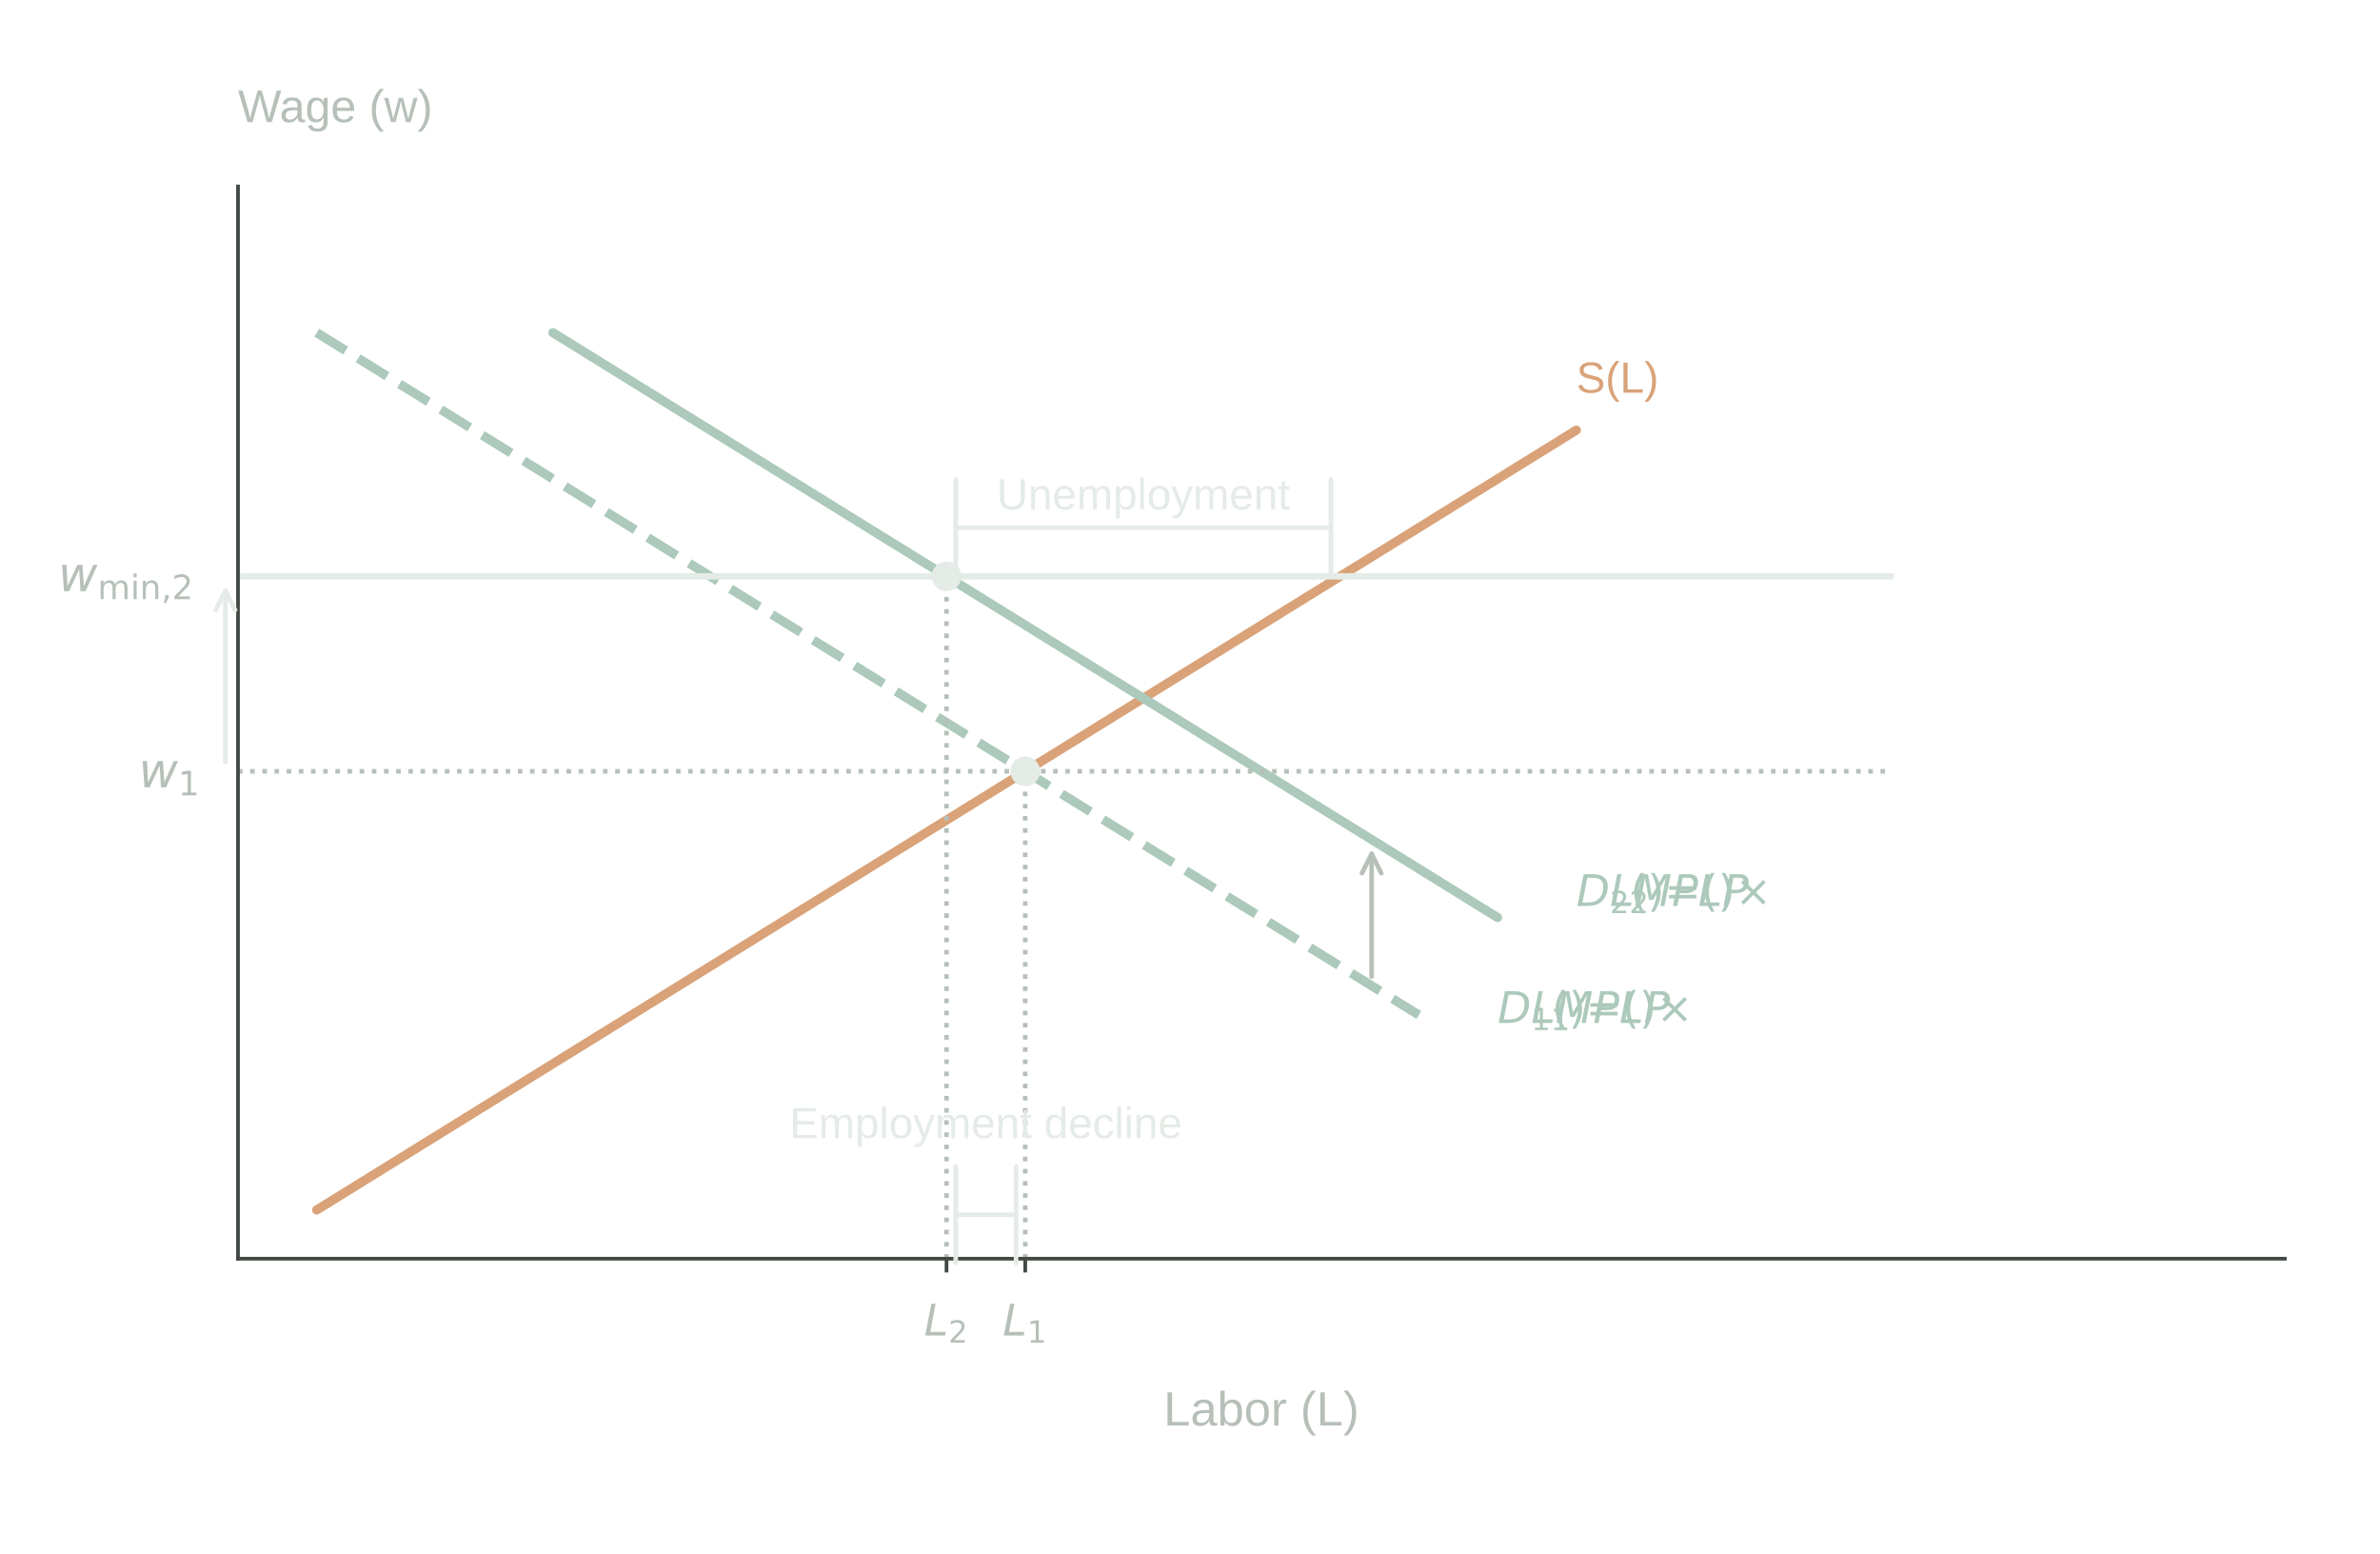
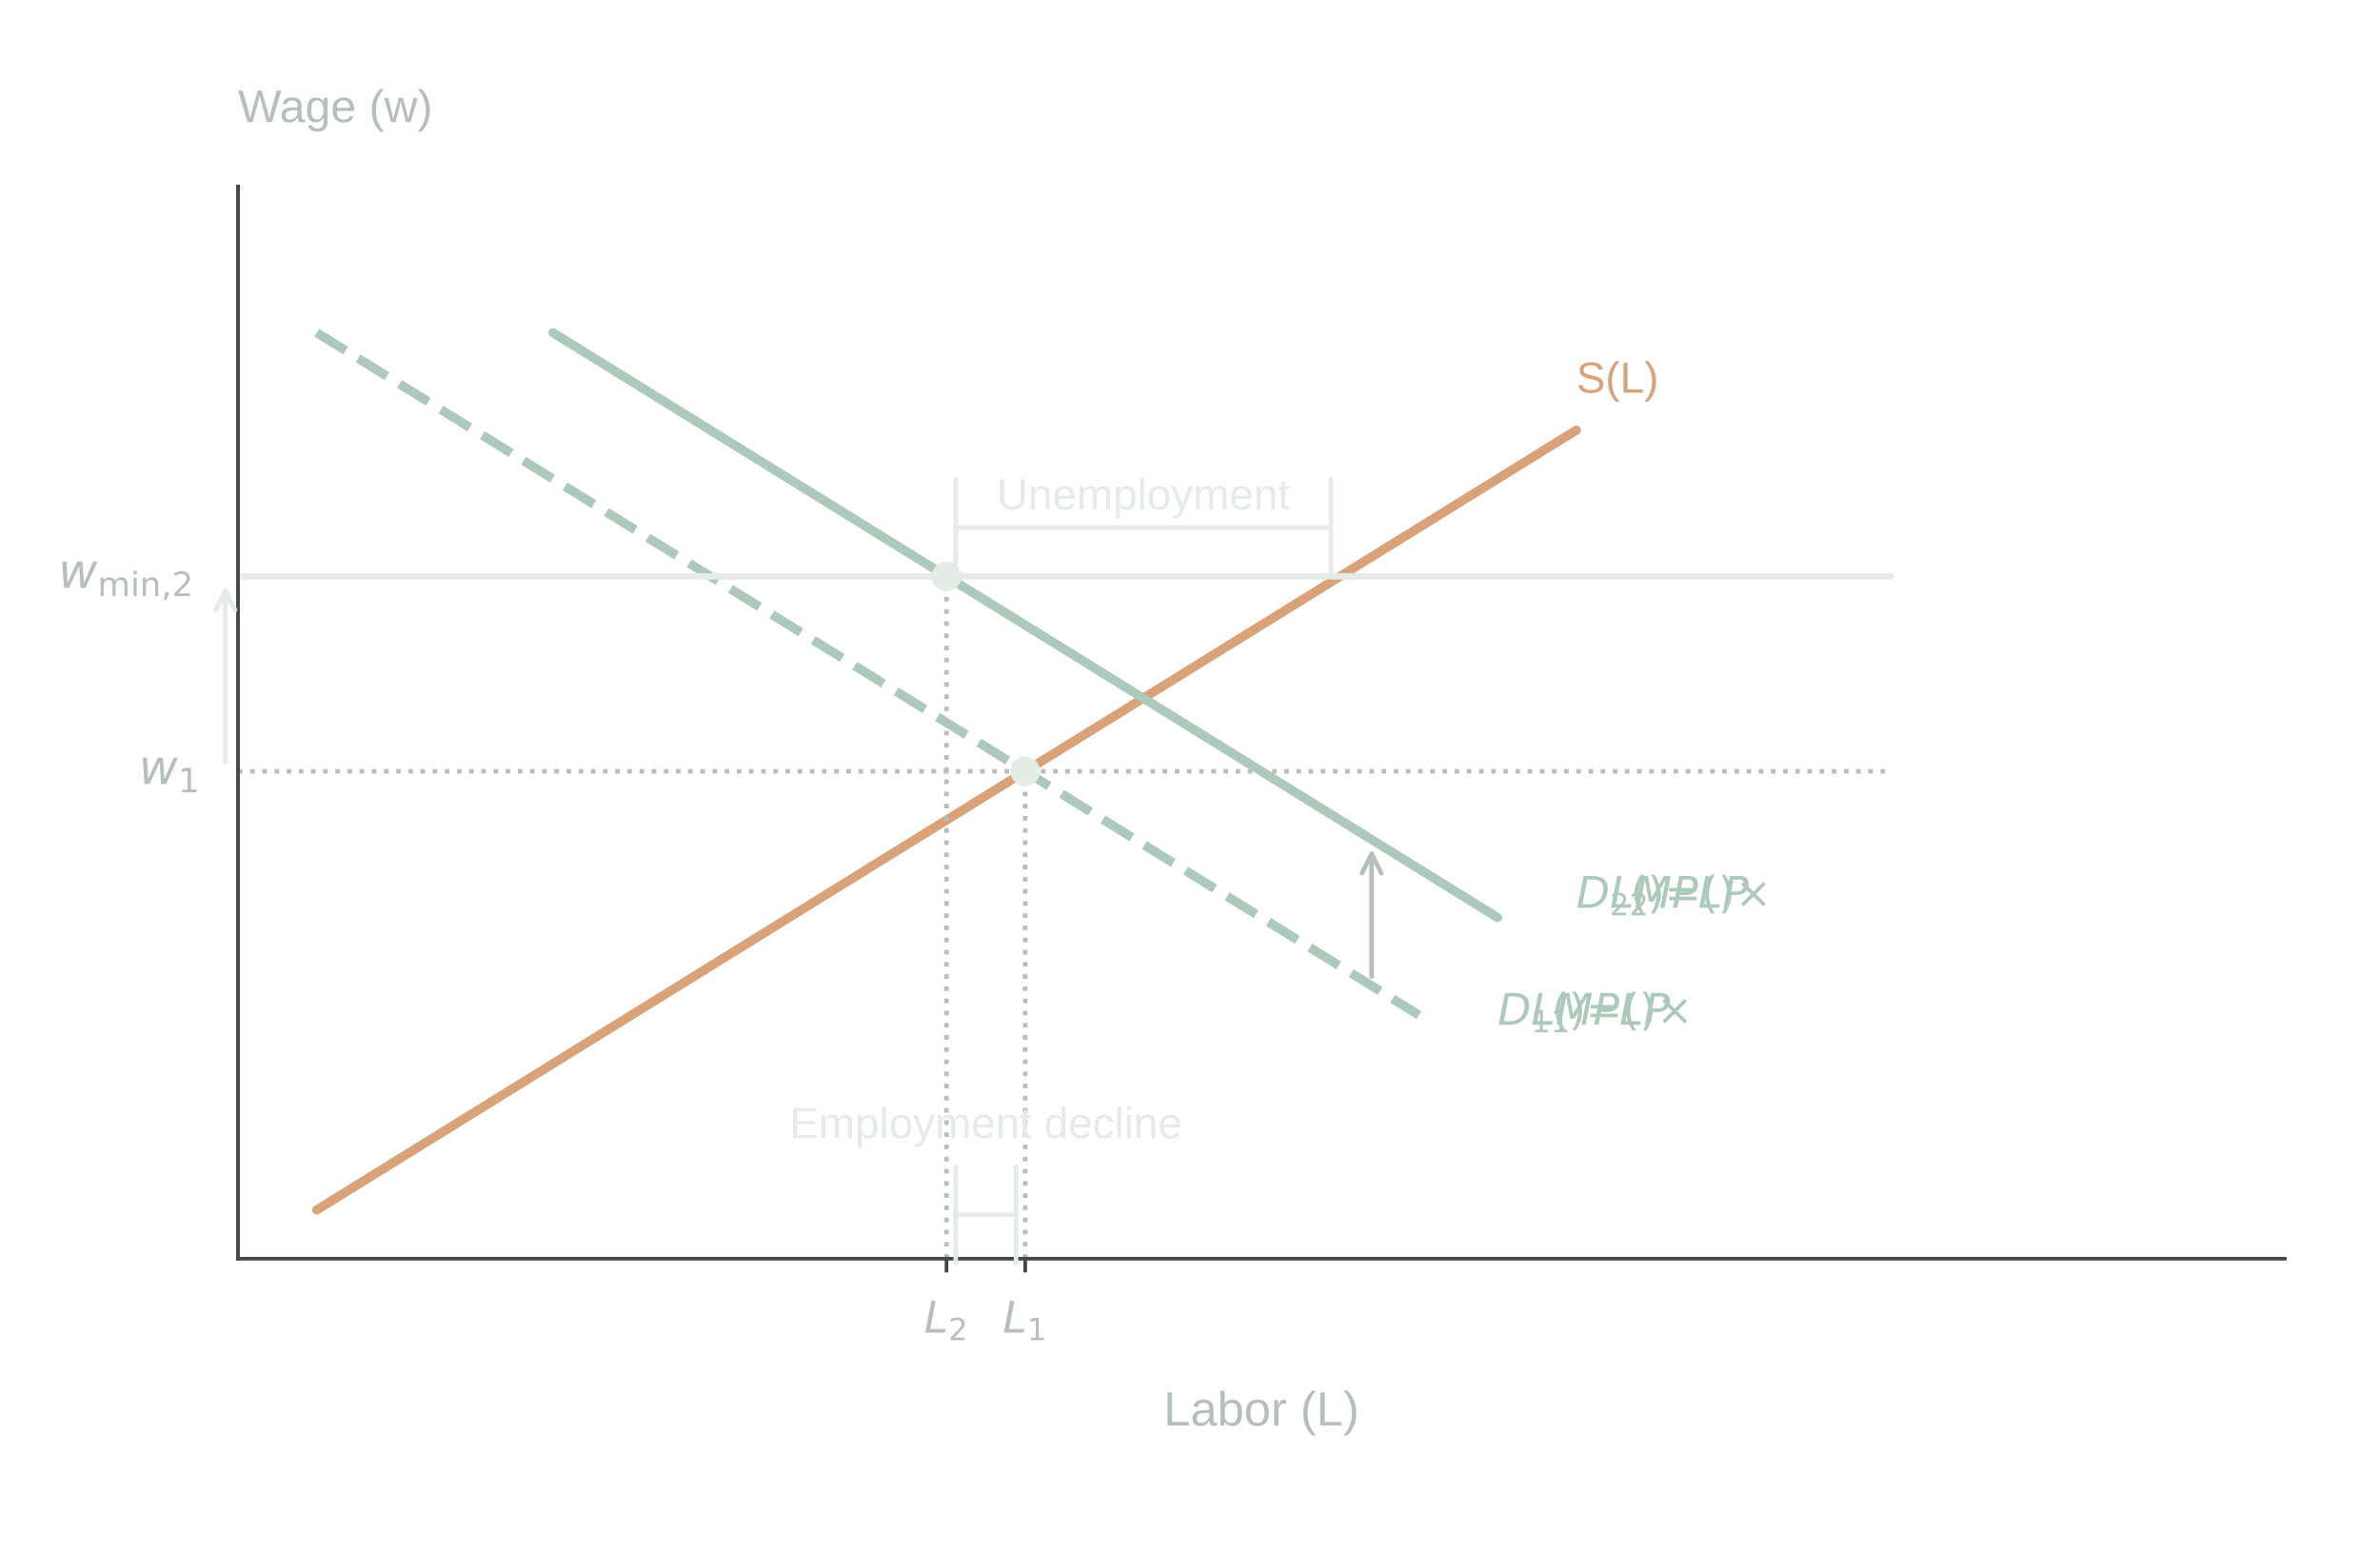
<svg xmlns="http://www.w3.org/2000/svg" xmlns:xlink="http://www.w3.org/1999/xlink" width="518.4pt" height="338.4pt" viewBox="0 0 518.4 338.4" version="1.1">
  <defs>
    <style type="text/css">*{stroke-linejoin: round; stroke-linecap: butt}</style>
  </defs>
  <g id="figure_1">
    <g id="patch_1">
      <path d="M 0 338.4  L 518.4 338.4  L 518.4 0  L 0 0  L 0 338.4  z " style="fill: none; opacity: 0" />
    </g>
    <g id="axes_1">
      <g id="patch_2">
        <path d="M 51.84 274.104  L 497.664 274.104  L 497.664 40.608  L 51.84 40.608  L 51.84 274.104  z " style="fill: none; opacity: 0" />
      </g>
      <g id="matplotlib.axis_1">
        <g id="xtick_1">
          <g id="line2d_1">
            <defs>
-               <path id="m1222711f80" d="M 0 0  L 0 3  " style="stroke: #414942; stroke-width: 0.8" />
+               <path id="m6da2192b25" d="M 0 0  L 0 3  " style="stroke: #414942; stroke-width: 0.8" />
            </defs>
            <g>
-               <use xlink:href="#m1222711f80" x="206.164" y="274.104" style="fill: #414942; stroke: #414942; stroke-width: 0.8" />
+               <use xlink:href="#m6da2192b25" x="206.164" y="274.104" style="fill: #414942; stroke: #414942; stroke-width: 0.8" />
            </g>
          </g>
          <g id="text_1">
            <g style="fill: #b6c0b8" transform="translate(201.2712 290.9039)">
              <text>
-                 <tspan style="font: oblique 9.5px 'DejaVu Sans'" x="0" y="-0.078">L</tspan>
-                 <tspan style="font: 6.65px 'DejaVu Sans'" x="5.293" y="1.483">2</tspan>
+                 <tspan style="font: oblique 9.5px 'DejaVu Sans'" x="0" y="-0.703">L</tspan>
+                 <tspan style="font: 6.65px 'DejaVu Sans'" x="5.293" y="0.938">2</tspan>
              </text>
            </g>
          </g>
        </g>
        <g id="xtick_2">
          <g id="line2d_2">
            <g>
-               <use xlink:href="#m1222711f80" x="223.311" y="274.104" style="fill: #414942; stroke: #414942; stroke-width: 0.8" />
+               <use xlink:href="#m6da2192b25" x="223.311" y="274.104" style="fill: #414942; stroke: #414942; stroke-width: 0.8" />
            </g>
          </g>
          <g id="text_2">
            <g style="fill: #b6c0b8" transform="translate(218.4183 290.9039)">
              <text>
-                 <tspan style="font: oblique 9.5px 'DejaVu Sans'" x="0" y="-0.078">L</tspan>
-                 <tspan style="font: 6.65px 'DejaVu Sans'" x="5.293" y="1.483">1</tspan>
+                 <tspan style="font: oblique 9.5px 'DejaVu Sans'" x="0" y="-0.703">L</tspan>
+                 <tspan style="font: 6.65px 'DejaVu Sans'" x="5.293" y="0.938">1</tspan>
              </text>
            </g>
          </g>
        </g>
        <g id="text_3">
-           <text style="fill: #b6c0b8; font: 10.5px 'Arial'; text-anchor: middle" x="274.752" y="310.436" transform="rotate(-0, 274.752, 310.4357)">Labor (L)</text>
+           <text style="fill: #b6c0b8; font: 10.5px 'Arial'; text-anchor: middle" x="274.752" y="310.436" transform="rotate(-0 274.752 310.4357)">Labor (L)</text>
        </g>
      </g>
      <g id="matplotlib.axis_2">
        <g id="ytick_1">
          <g id="line2d_3" />
          <g id="text_4">
            <g style="fill: #b6c0b8" transform="translate(30.19 171.7273)">
              <text>
-                 <tspan style="font: oblique 10.5px 'DejaVu Sans'" x="0" y="-0.25">w</tspan>
-                 <tspan style="font: 7.35px 'DejaVu Sans'" x="8.588" y="1.475">1</tspan>
+                 <tspan style="font: oblique 10.5px 'DejaVu Sans'" x="0" y="-0.984">w</tspan>
+                 <tspan style="font: 7.35px 'DejaVu Sans'" x="8.588" y="0.82">1</tspan>
              </text>
            </g>
          </g>
        </g>
        <g id="ytick_2">
          <g id="line2d_4" />
          <g id="text_5">
            <g style="fill: #b6c0b8" transform="translate(12.655 129.0044)">
              <text>
-                 <tspan style="font: oblique 10.5px 'DejaVu Sans'" x="0" y="-0.25">w</tspan>
-                 <tspan style="font: 7.35px 'DejaVu Sans'" x="8.588 15.747 17.79 22.448 26.216" y="1.475">min,2</tspan>
+                 <tspan style="font: oblique 10.5px 'DejaVu Sans'" x="0" y="-0.984">w</tspan>
+                 <tspan style="font: 7.35px 'DejaVu Sans'" x="8.588 15.747 17.79 22.448 26.216" y="0.82">min,2</tspan>
              </text>
            </g>
          </g>
        </g>
      </g>
      <g id="line2d_5">
-         <path d="M 68.987 72.448  L 309.046 221.037  " clip-path="url(#p9f1c7dbbe2)" style="fill: none; stroke-dasharray: 7.4,3.2; stroke-dashoffset: 0; stroke: #acc9bb; stroke-width: 2" />
+         <path d="M 68.987 72.448  L 309.046 221.037  " clip-path="url(#p77ebd19613)" style="fill: none; stroke-dasharray: 7.4,3.2; stroke-dashoffset: 0; stroke: #acc9bb; stroke-width: 2" />
      </g>
      <g id="line2d_6">
-         <path d="M 68.987 263.491  L 343.34 93.675  " clip-path="url(#p9f1c7dbbe2)" style="fill: none; stroke: #d9a278; stroke-width: 2; stroke-linecap: round" />
+         <path d="M 68.987 263.491  L 343.34 93.675  " clip-path="url(#p77ebd19613)" style="fill: none; stroke: #d9a278; stroke-width: 2; stroke-linecap: round" />
      </g>
      <g id="line2d_7">
-         <path d="M 120.428 72.448  L 326.193 199.81  " clip-path="url(#p9f1c7dbbe2)" style="fill: none; stroke: #acc9bb; stroke-width: 2; stroke-linecap: round" />
+         <path d="M 120.428 72.448  L 326.193 199.81  " clip-path="url(#p77ebd19613)" style="fill: none; stroke: #acc9bb; stroke-width: 2; stroke-linecap: round" />
      </g>
      <g id="line2d_8">
-         <path d="M 51.84 167.969  L 411.929 167.969  " clip-path="url(#p9f1c7dbbe2)" style="fill: none; stroke-dasharray: 1,1.65; stroke-dashoffset: 0; stroke: #b6c0b8" />
+         <path d="M 51.84 167.969  L 411.929 167.969  " clip-path="url(#p77ebd19613)" style="fill: none; stroke-dasharray: 1,1.65; stroke-dashoffset: 0; stroke: #b6c0b8" />
      </g>
      <g id="line2d_9">
-         <path d="M 51.84 125.516  L 411.929 125.516  " clip-path="url(#p9f1c7dbbe2)" style="fill: none; stroke: #e5ebe6; stroke-width: 1.4; stroke-linecap: round" />
+         <path d="M 51.84 125.516  L 411.929 125.516  " clip-path="url(#p77ebd19613)" style="fill: none; stroke: #e5ebe6; stroke-width: 1.4; stroke-linecap: round" />
      </g>
      <g id="line2d_10">
-         <path d="M 206.164 274.104  L 206.164 125.516  " clip-path="url(#p9f1c7dbbe2)" style="fill: none; stroke-dasharray: 1,1.65; stroke-dashoffset: 0; stroke: #b6c0b8" />
+         <path d="M 206.164 274.104  L 206.164 125.516  " clip-path="url(#p77ebd19613)" style="fill: none; stroke-dasharray: 1,1.65; stroke-dashoffset: 0; stroke: #b6c0b8" />
      </g>
      <g id="line2d_11">
-         <path d="M 223.311 274.104  L 223.311 167.969  " clip-path="url(#p9f1c7dbbe2)" style="fill: none; stroke-dasharray: 1,1.65; stroke-dashoffset: 0; stroke: #b6c0b8" />
+         <path d="M 223.311 274.104  L 223.311 167.969  " clip-path="url(#p77ebd19613)" style="fill: none; stroke-dasharray: 1,1.65; stroke-dashoffset: 0; stroke: #b6c0b8" />
      </g>
      <g id="patch_3">
        <path d="M 51.84 274.104  L 51.84 40.608  " style="fill: none; stroke: #414942; stroke-width: 0.8; stroke-linejoin: miter; stroke-linecap: square" />
      </g>
      <g id="patch_4">
        <path d="M 51.84 274.104  L 497.664 274.104  " style="fill: none; stroke: #414942; stroke-width: 0.8; stroke-linejoin: miter; stroke-linecap: square" />
      </g>
      <g id="text_6">
-         <text style="fill: #b6c0b8; font: 10px 'Arial'; text-anchor: start" x="51.84" y="26.598" transform="rotate(-0, 51.84, 26.59824)">Wage (w)</text>
+         <text style="fill: #b6c0b8; font: 10px 'Arial'; text-anchor: start" x="51.84" y="26.598" transform="rotate(-0 51.84 26.59824)">Wage (w)</text>
      </g>
      <g id="patch_5">
        <path d="M 289.898 114.902  Q 249.031 114.902 208.165 114.902  " style="fill: none; stroke: #e5ebe6; stroke-linecap: round" />
        <path d="M 289.898 125.402  L 289.898 125.402  L 289.898 104.402  L 289.898 104.402  " style="fill: none; stroke: #e5ebe6; stroke-linecap: round" />
        <path d="M 208.165 104.402  L 208.165 104.402  L 208.165 125.402  L 208.165 125.402  " style="fill: none; stroke: #e5ebe6; stroke-linecap: round" />
      </g>
      <g id="text_7">
-         <text style="fill: #e5ebe6; font: 9.5px 'Arial'; text-anchor: middle" x="249.031" y="110.934" transform="rotate(-0, 249.0314, 110.9343)">Unemployment</text>
+         <text style="fill: #e5ebe6; font: 9.5px 'Arial'; text-anchor: middle" x="249.031" y="110.934" transform="rotate(-0 249.0314 110.9343)">Unemployment</text>
      </g>
      <g id="patch_6">
        <path d="M 221.314 264.552  Q 214.739 264.552 208.165 264.552  " style="fill: none; stroke: #e5ebe6; stroke-linecap: round" />
        <path d="M 221.314 275.052  L 221.314 275.052  L 221.314 254.052  L 221.314 254.052  " style="fill: none; stroke: #e5ebe6; stroke-linecap: round" />
        <path d="M 208.165 254.052  L 208.165 254.052  L 208.165 275.052  L 208.165 275.052  " style="fill: none; stroke: #e5ebe6; stroke-linecap: round" />
      </g>
      <g id="text_8">
-         <text style="fill: #e5ebe6; font: 9.5px 'Arial'; text-anchor: middle" x="214.737" y="247.848" transform="rotate(-0, 214.7372, 247.8479)">Employment decline</text>
+         <text style="fill: #e5ebe6; font: 9.5px 'Arial'; text-anchor: middle" x="214.737" y="247.848" transform="rotate(-0 214.7372 247.8479)">Employment decline</text>
      </g>
      <g id="patch_7">
        <path d="M 49.096 165.972  Q 49.096 146.744 49.096 128.634  " style="fill: none; stroke: #e5ebe6; stroke-linecap: round" />
        <path d="M 46.996 132.834  L 49.096 128.634  L 51.196 132.834  " style="fill: none; stroke: #e5ebe6; stroke-linecap: round" />
      </g>
      <g id="text_9">
-         <text style="fill: #d9a278; font: 9.5px 'Arial'; text-anchor: start" x="343.34" y="85.52" transform="rotate(-0, 343.3403, 85.51994)">S(L)</text>
+         <text style="fill: #d9a278; font: 9.5px 'Arial'; text-anchor: start" x="343.34" y="85.52" transform="rotate(-0 343.3403 85.51994)">S(L)</text>
      </g>
      <g id="text_10">
        <g style="fill: #acc9bb" transform="translate(326.1932 223.5661)">
          <text>
-             <tspan style="font: oblique 9.5px 'DejaVu Sans'" x="0 15.513 36.173 44.37 53.805 74.465" y="-0.797">DLMPLP</tspan>
-             <tspan style="font: 6.65px 'DejaVu Sans'" x="7.315 80.194" y="0.764">11</tspan>
-             <tspan style="font: 9.5px 'DejaVu Sans'" x="11.806 20.805 26.362 50.099 59.098 64.655" y="-0.797">()=()×</tspan>
+             <tspan style="font: oblique 9.5px 'DejaVu Sans'" x="0 15.526 36.186 44.383 53.818 74.479" y="-0.406">DLMPLP</tspan>
+             <tspan style="font: 6.65px 'DejaVu Sans'" x="7.315 80.207" y="1.234">11</tspan>
+             <tspan style="font: 9.5px 'DejaVu Sans'" x="11.82 20.819 26.376 50.112 59.111 64.668" y="-0.406">()=()×</tspan>
          </text>
        </g>
      </g>
      <g id="text_11">
        <g style="fill: #acc9bb" transform="translate(343.3403 198.0938)">
          <text>
-             <tspan style="font: oblique 9.5px 'DejaVu Sans'" x="0 15.513 36.173 44.37 53.805 74.465" y="-0.797">DLMPLP</tspan>
-             <tspan style="font: 6.65px 'DejaVu Sans'" x="7.315 80.194" y="0.764">22</tspan>
-             <tspan style="font: 9.5px 'DejaVu Sans'" x="11.806 20.805 26.362 50.099 59.098 64.655" y="-0.797">()=()×</tspan>
+             <tspan style="font: oblique 9.5px 'DejaVu Sans'" x="0 15.526 36.186 44.383 53.818 74.479" y="-0.406">DLMPLP</tspan>
+             <tspan style="font: 6.65px 'DejaVu Sans'" x="7.315 80.207" y="1.234">22</tspan>
+             <tspan style="font: 9.5px 'DejaVu Sans'" x="11.82 20.819 26.376 50.112 59.111 64.668" y="-0.406">()=()×</tspan>
          </text>
        </g>
      </g>
      <g id="patch_8">
        <path d="M 298.758 212.667  Q 298.758 198.747 298.758 185.946  " style="fill: none; stroke: #b6c0b8; stroke-linecap: round" />
        <path d="M 296.658 190.146  L 298.758 185.946  L 300.858 190.146  " style="fill: none; stroke: #b6c0b8; stroke-linecap: round" />
      </g>
      <g id="PathCollection_1">
        <defs>
-           <path id="mfe44c3eafd" d="M 0 2.739  C 0.726 2.739 1.423 2.45 1.936 1.936  C 2.45 1.423 2.739 0.726 2.739 0  C 2.739 -0.726 2.45 -1.423 1.936 -1.936  C 1.423 -2.45 0.726 -2.739 0 -2.739  C -0.726 -2.739 -1.423 -2.45 -1.936 -1.936  C -2.45 -1.423 -2.739 -0.726 -2.739 0  C -2.739 0.726 -2.45 1.423 -1.936 1.936  C -1.423 2.45 -0.726 2.739 0 2.739  z " style="stroke: #e5ebe6" />
+           <path id="m4f8e7dc476" d="M 0 2.739  C 0.726 2.739 1.423 2.45 1.936 1.936  C 2.45 1.423 2.739 0.726 2.739 0  C 2.739 -0.726 2.45 -1.423 1.936 -1.936  C 1.423 -2.45 0.726 -2.739 0 -2.739  C -0.726 -2.739 -1.423 -2.45 -1.936 -1.936  C -2.45 -1.423 -2.739 -0.726 -2.739 0  C -2.739 0.726 -2.45 1.423 -1.936 1.936  C -1.423 2.45 -0.726 2.739 0 2.739  z " style="stroke: #e5ebe6" />
        </defs>
-         <g clip-path="url(#p9f1c7dbbe2)">
-           <use xlink:href="#mfe44c3eafd" x="206.164" y="125.516" style="fill: #e5ebe6; stroke: #e5ebe6" />
+         <g clip-path="url(#p77ebd19613)">
+           <use xlink:href="#m4f8e7dc476" x="206.164" y="125.516" style="fill: #e5ebe6; stroke: #e5ebe6" />
        </g>
      </g>
      <g id="PathCollection_2">
-         <g clip-path="url(#p9f1c7dbbe2)">
-           <use xlink:href="#mfe44c3eafd" x="223.311" y="167.969" style="fill: #e5ebe6; stroke: #e5ebe6" />
+         <g clip-path="url(#p77ebd19613)">
+           <use xlink:href="#m4f8e7dc476" x="223.311" y="167.969" style="fill: #e5ebe6; stroke: #e5ebe6" />
        </g>
      </g>
    </g>
  </g>
  <defs>
-     <clipPath id="p9f1c7dbbe2">
+     <clipPath id="p77ebd19613">
      <rect x="51.84" y="40.608" width="445.824" height="233.496" />
    </clipPath>
  </defs>
</svg>
